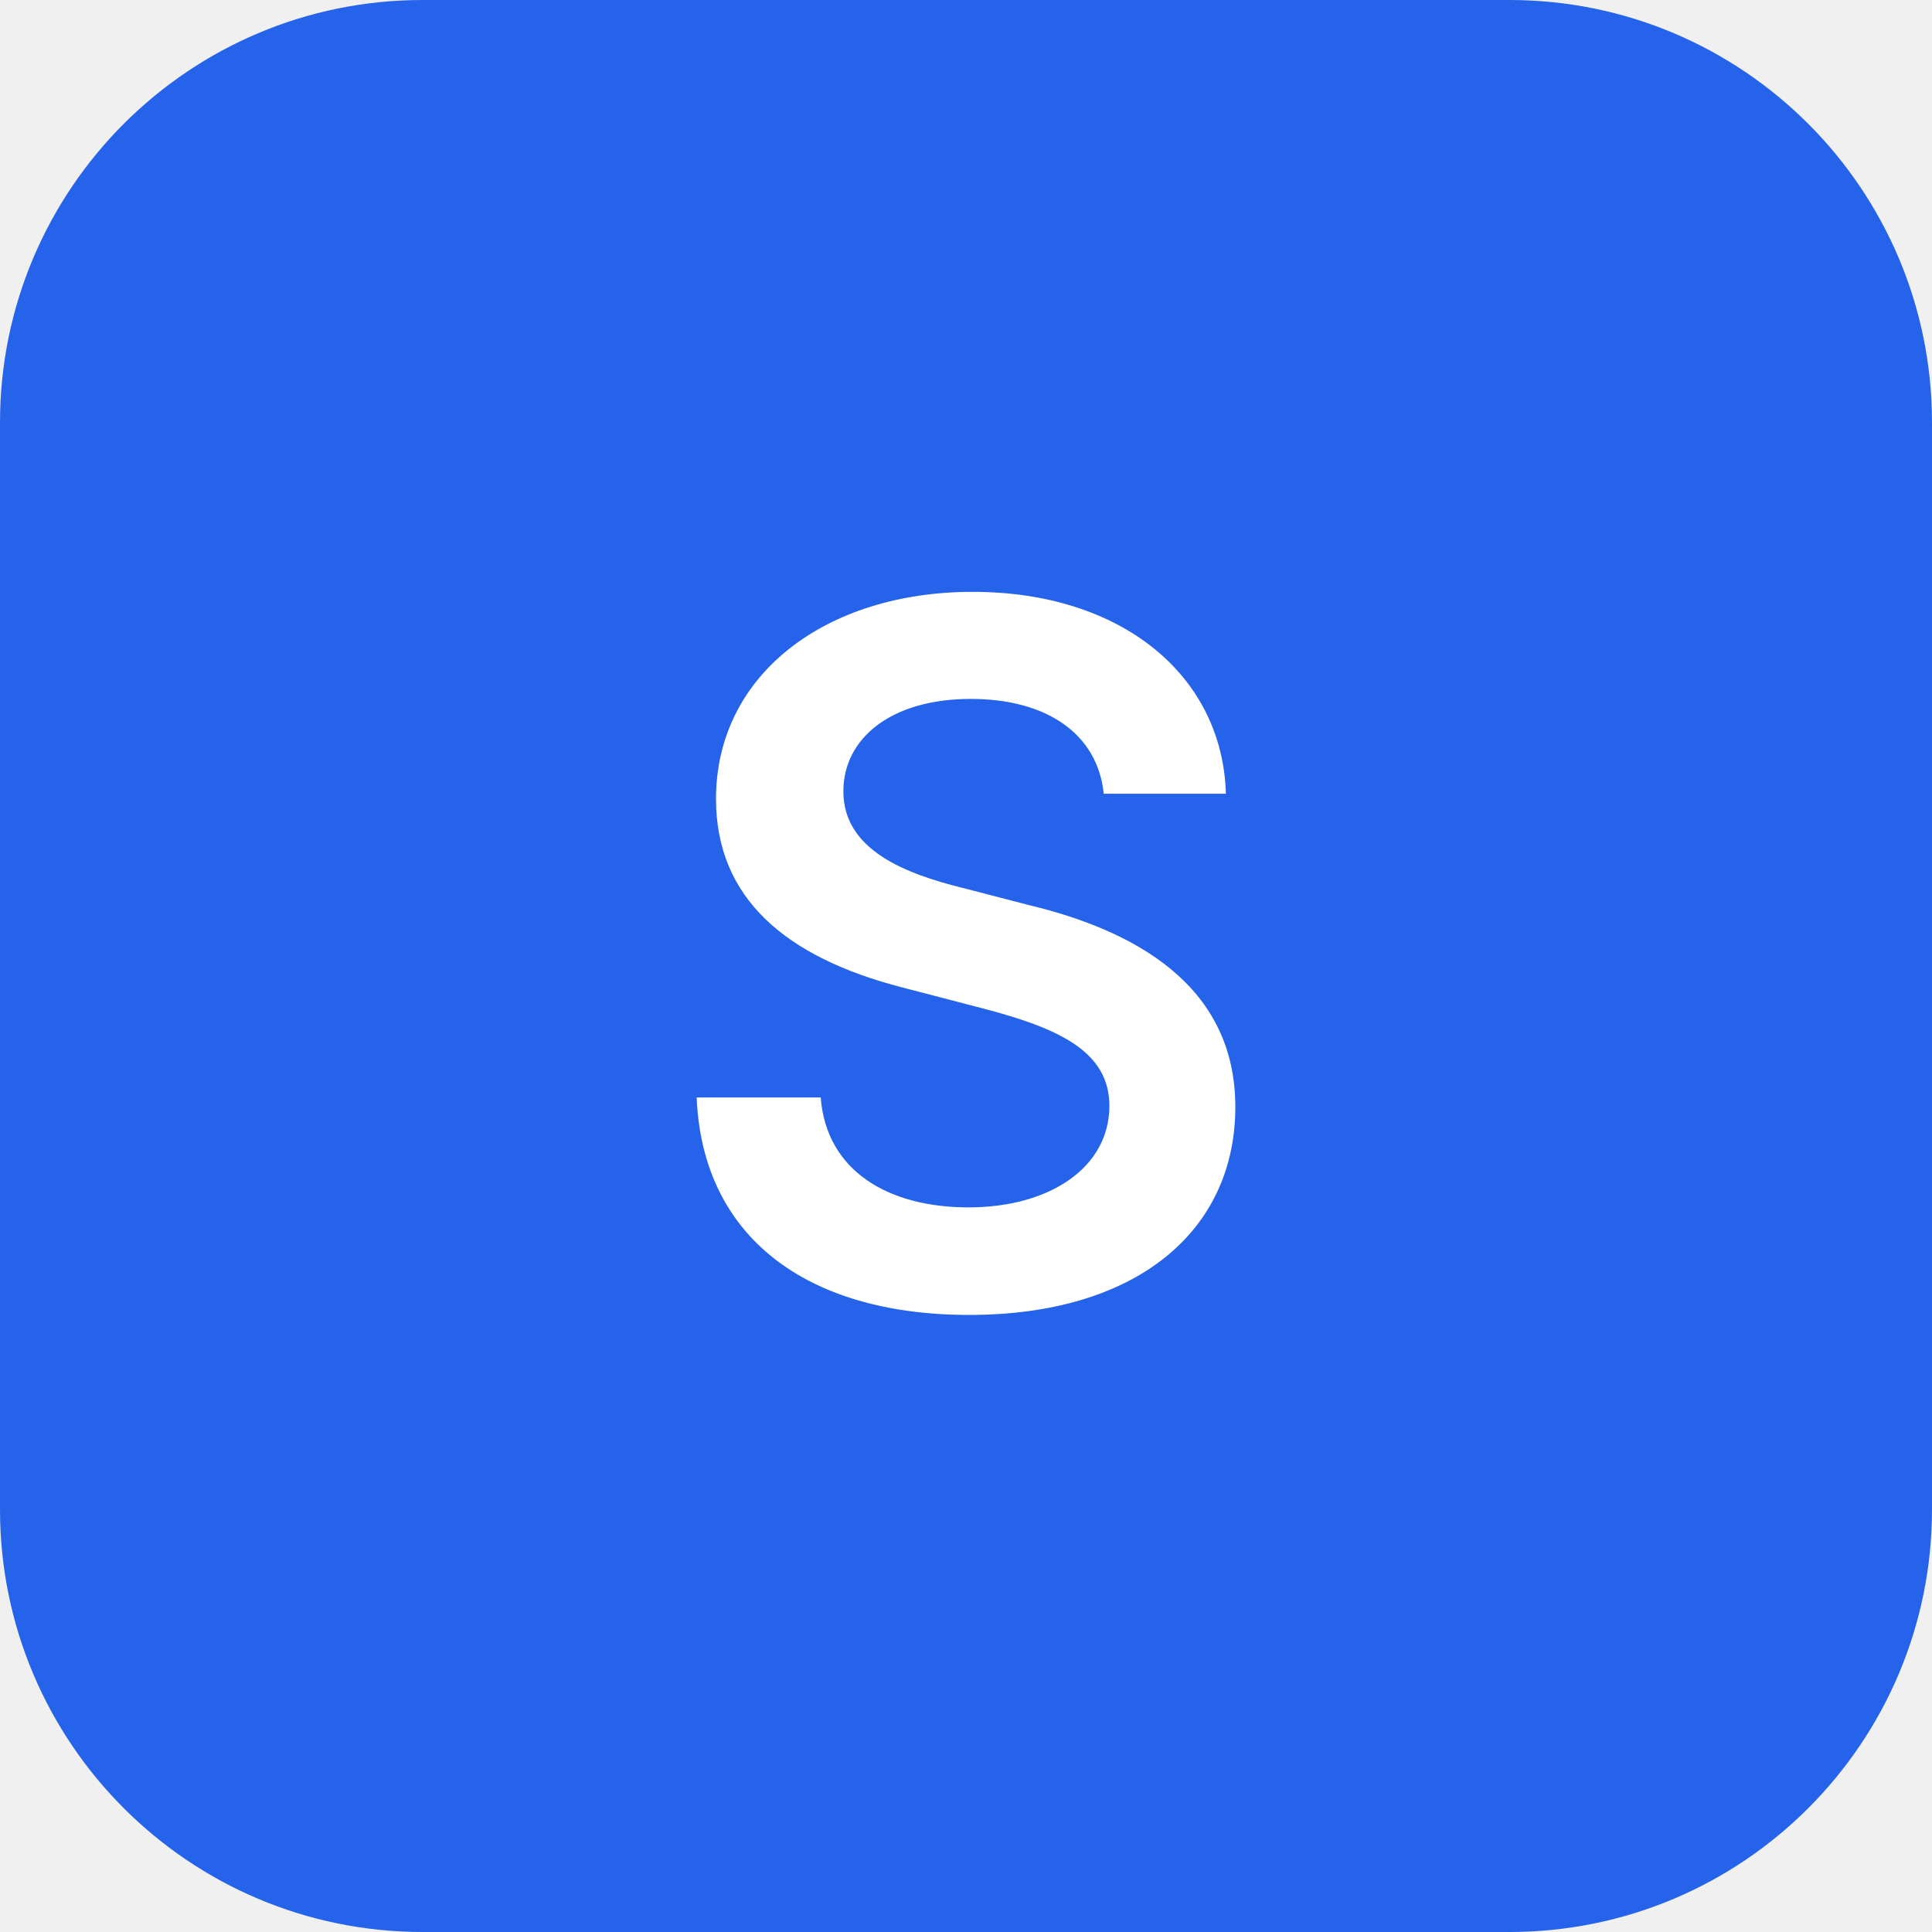
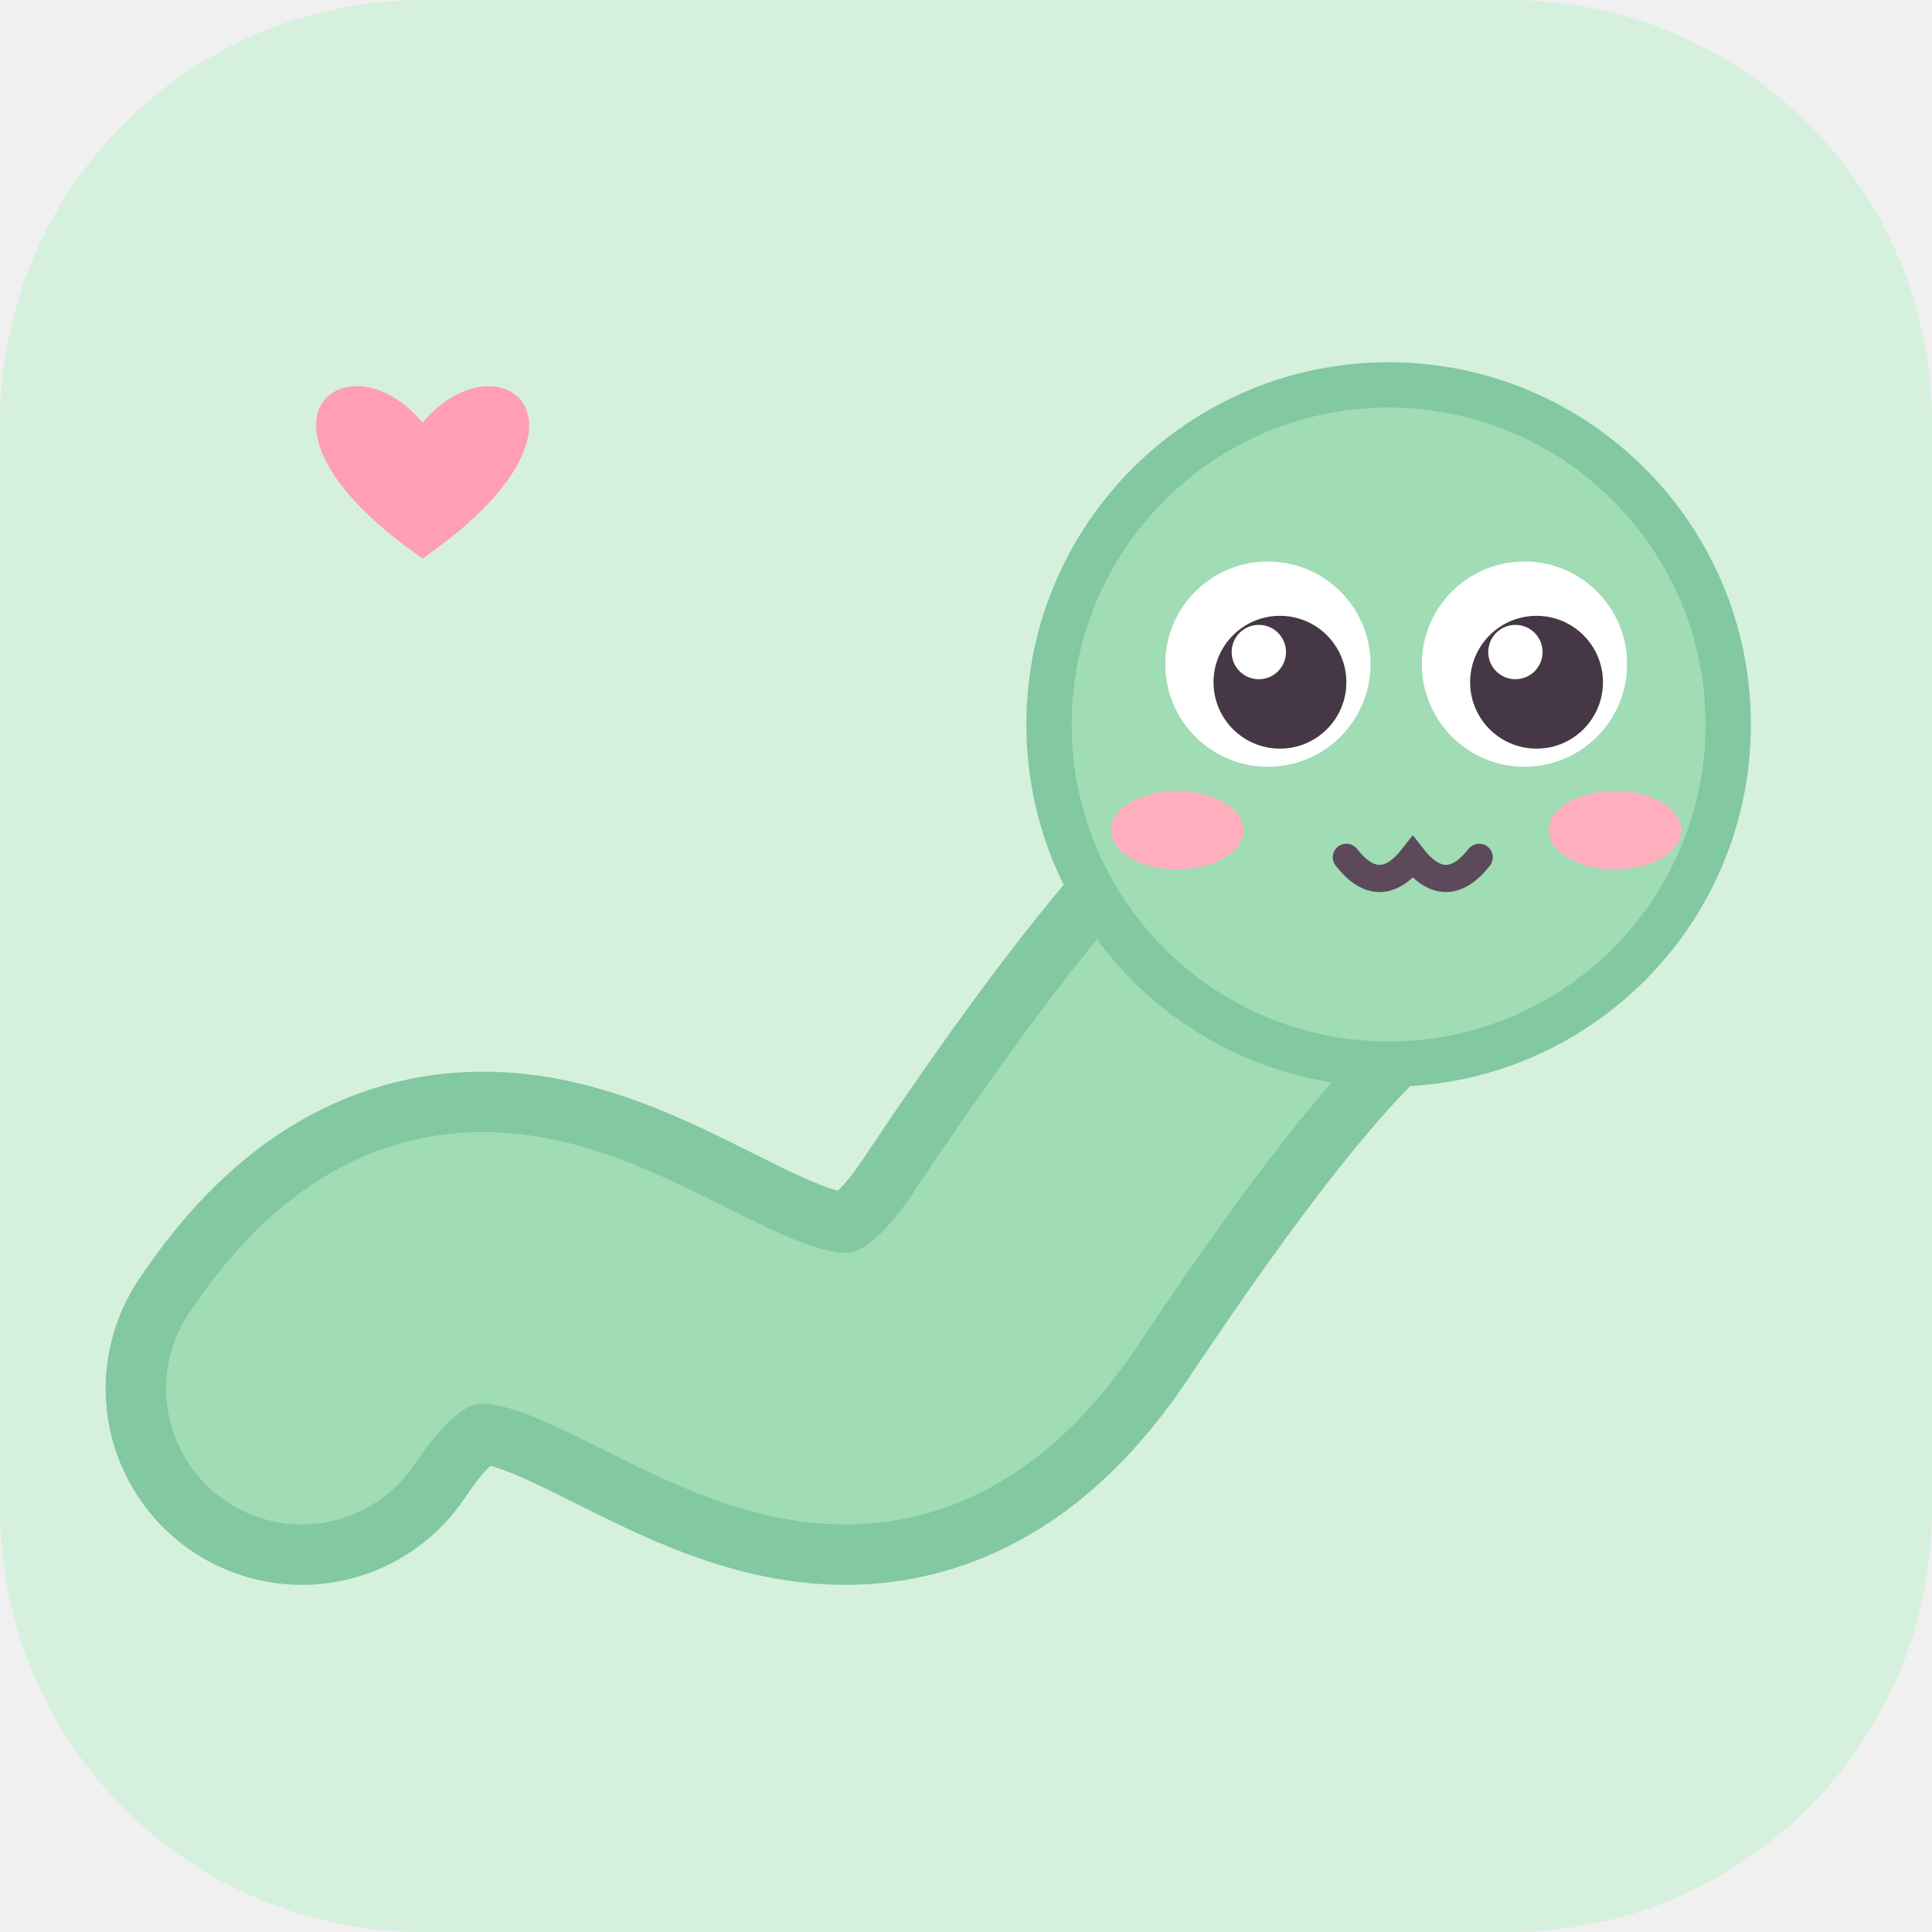
<svg xmlns="http://www.w3.org/2000/svg" viewBox="0 0 64 64">
-   <rect width="64" height="64" rx="14" fill="#2563eb" />
-   <text x="32" y="32" dy="0.35em" text-anchor="middle" font-family="ui-sans-serif, system-ui, -apple-system, sans-serif" font-size="32" font-weight="600" fill="#ffffff">S</text>
+   <rect width="64" height="64" rx="14" fill="#D6F0DE" />
+   <path d="M10 46 C 18 34, 26 54, 34 42 S 44 30, 46 28" fill="none" stroke="#82C8A0" stroke-width="13" stroke-linecap="round" />
+   <path d="M10 46 C 18 34, 26 54, 34 42 S 44 30, 46 28" fill="none" stroke="#A0DCB4" stroke-width="9" stroke-linecap="round" />
+   <circle cx="46" cy="24" r="12" fill="#82C8A0" />
+   <circle cx="46" cy="24" r="10.5" fill="#A0DCB4" />
+   <circle cx="42" cy="22" r="3.4" fill="#fff" />
+   <circle cx="50.5" cy="22" r="3.4" fill="#fff" />
+   <circle cx="42.4" cy="22.6" r="2.2" fill="#463746" />
+   <circle cx="50.9" cy="22.6" r="2.2" fill="#463746" />
+   <circle cx="41.7" cy="21.6" r="0.9" fill="#fff" />
+   <circle cx="50.2" cy="21.6" r="0.9" fill="#fff" />
+   <ellipse cx="39" cy="27.5" rx="2.2" ry="1.3" fill="#FFAFBE" />
+   <ellipse cx="53.5" cy="27.5" rx="2.2" ry="1.3" fill="#FFAFBE" />
+   <path d="M44.6 28.4 q1.1 1.4 2.2 0 q1.1 1.4 2.2 0" fill="none" stroke="#5C4A5A" stroke-width="0.9" stroke-linecap="round" />
+   <path d="M14 14 c-2.5 -3 -6.5 0 0 4.5 c6.5 -4.5 2.5 -7.5 0 -4.5z" fill="#FF9EB5" />
</svg>
